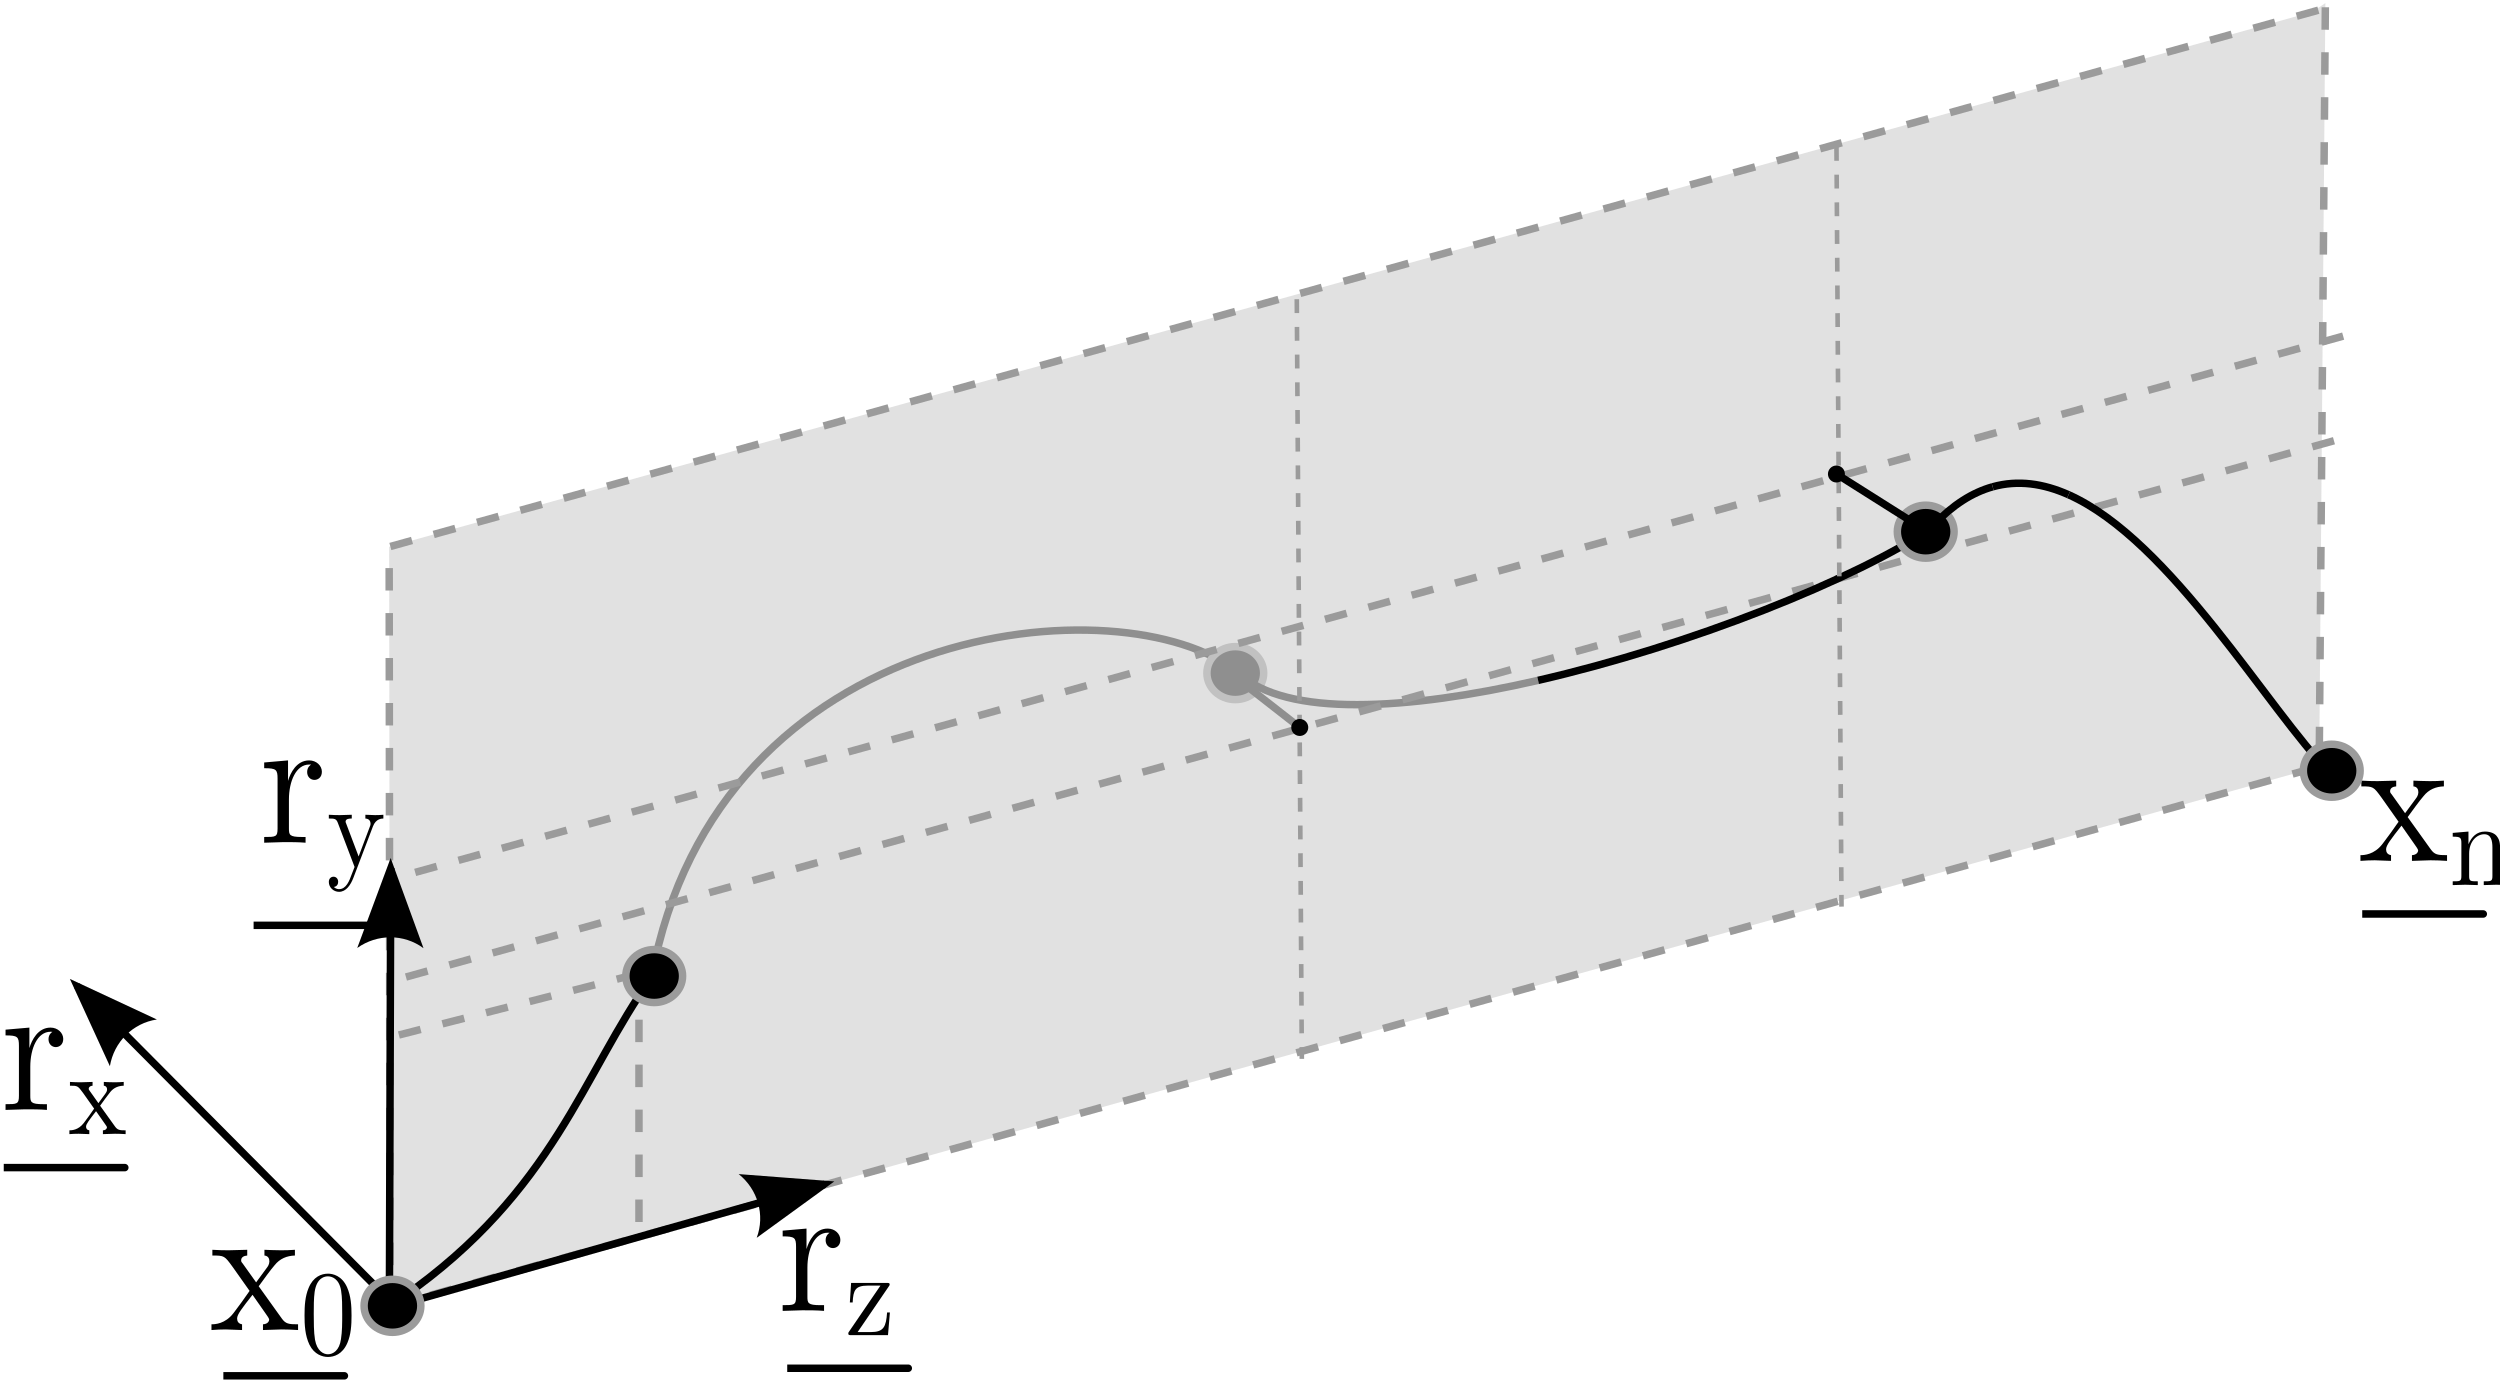
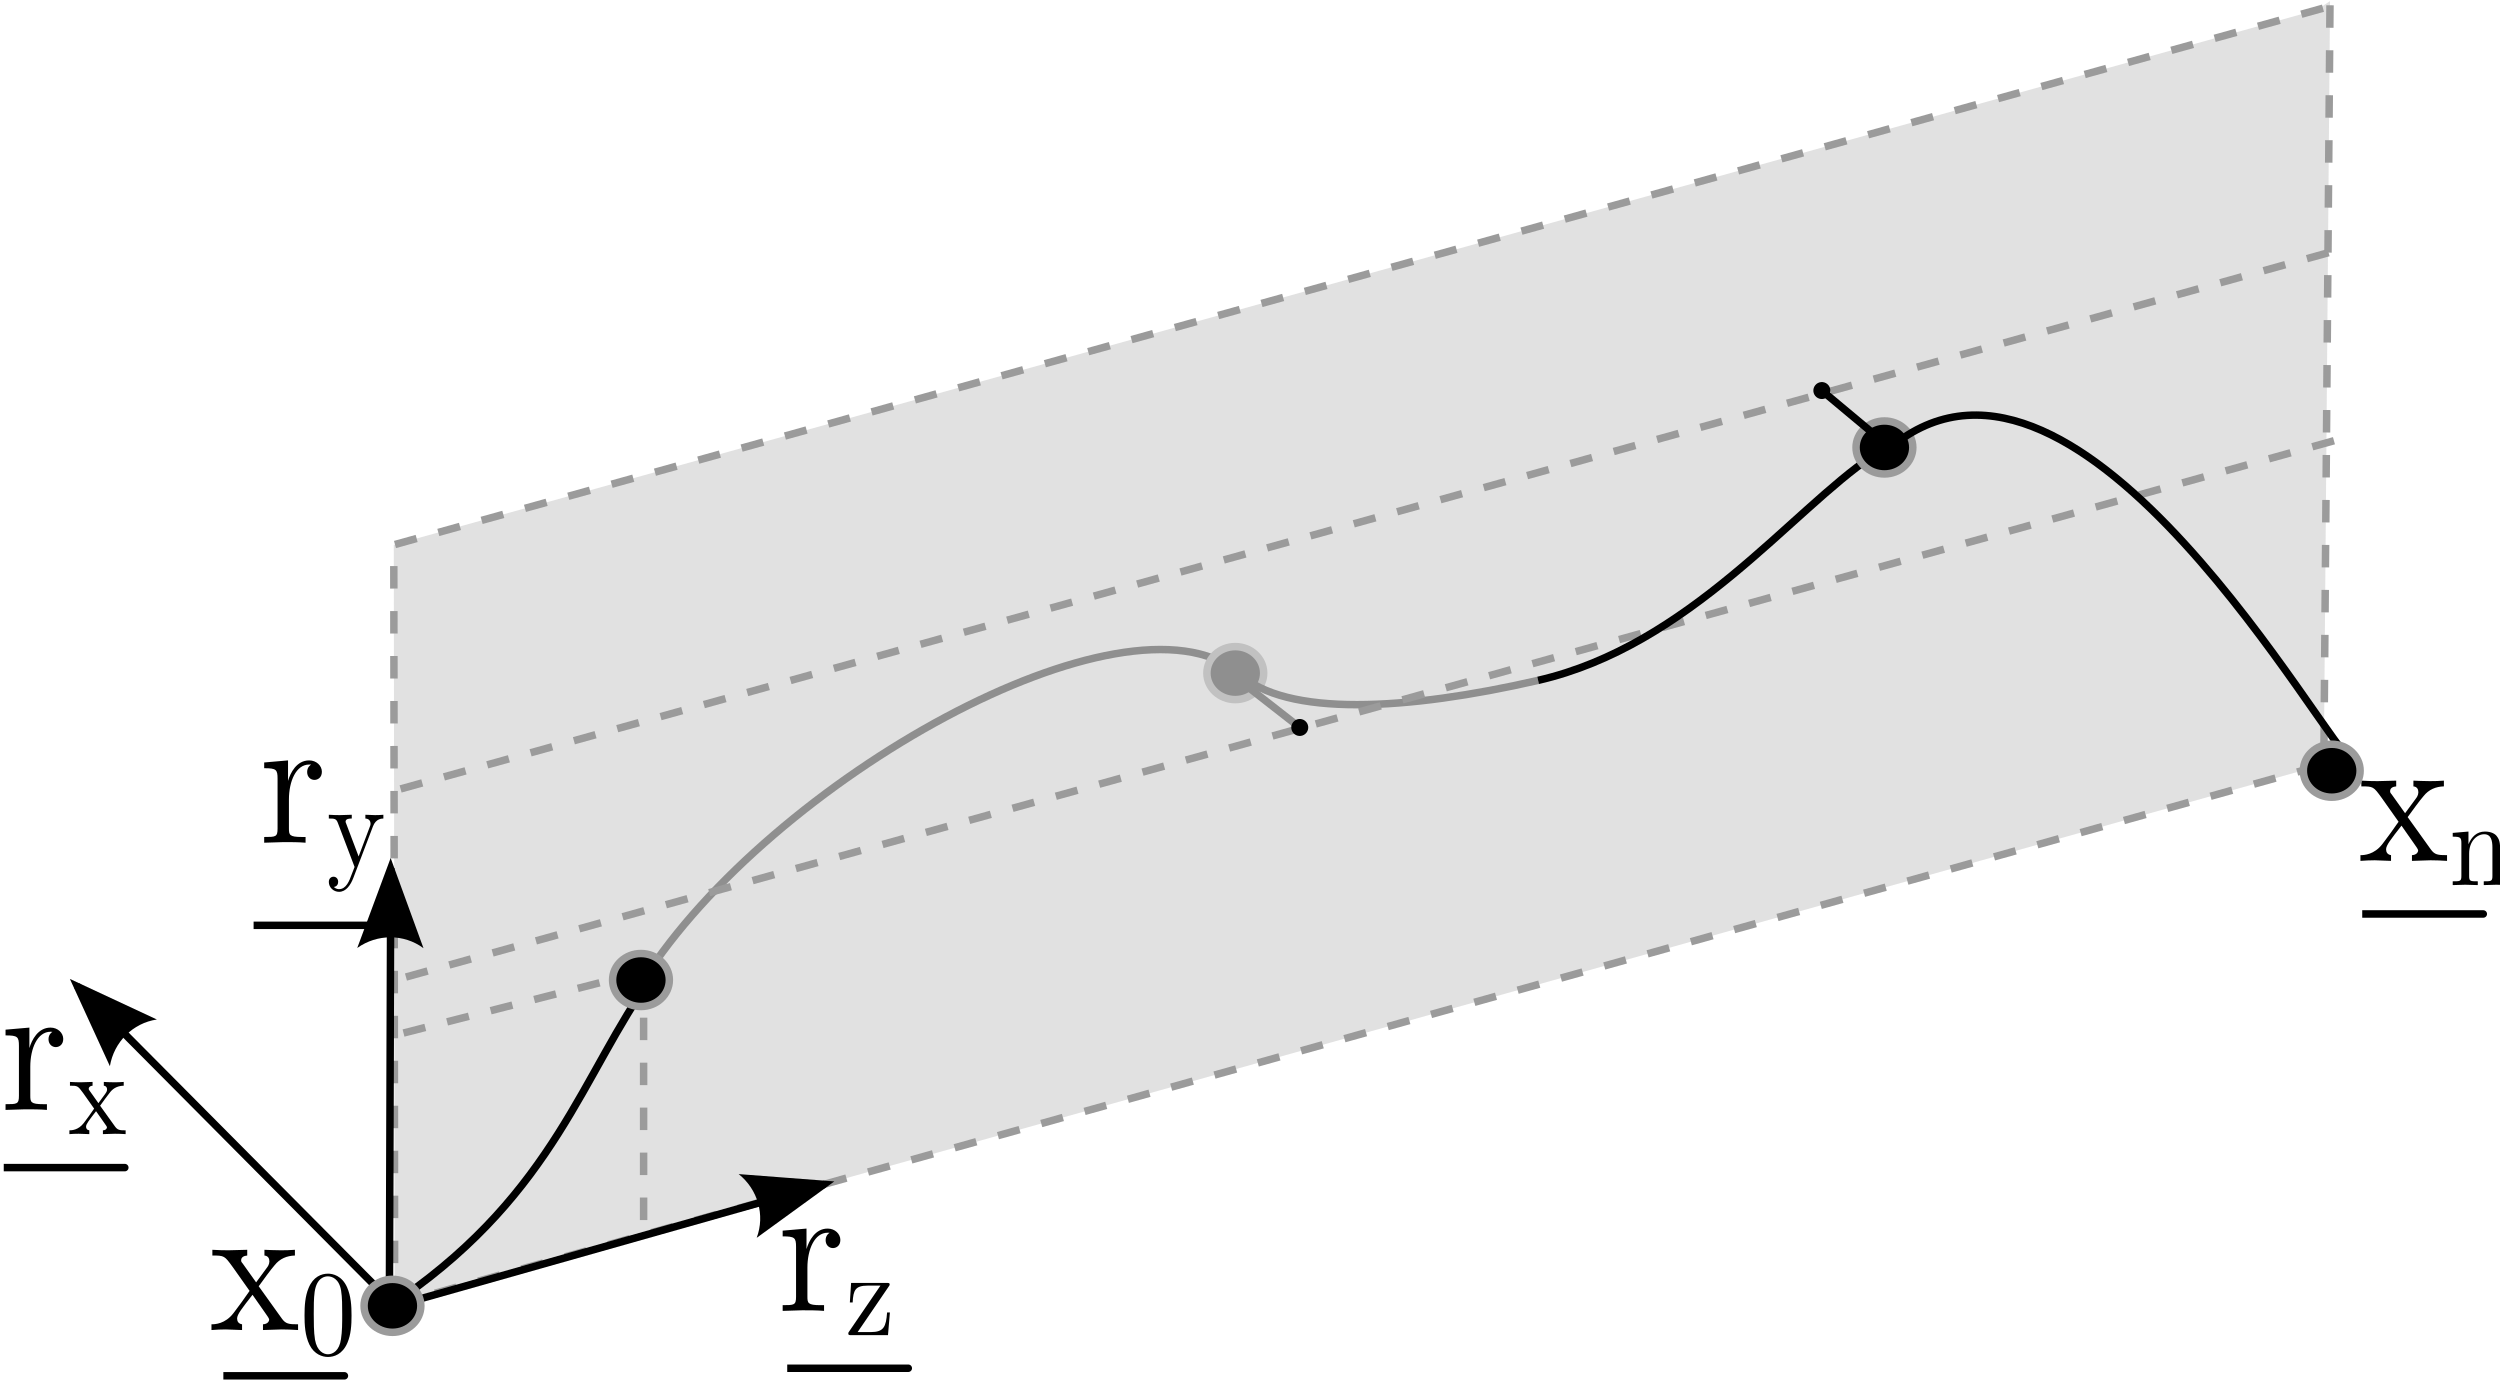
<svg xmlns="http://www.w3.org/2000/svg" xmlns:ns1="http://www.openswatchbook.org/uri/2009/osb" width="333.549" height="184.571" id="svg2" version="1.1">
  <defs id="defs4">
    <marker orient="auto" refY="0.0" refX="0.0" id="DotS" style="overflow:visible">
      <path id="path5503" d="M -2.5,-1.0 C -2.5,1.76 -4.74,4.0 -7.5,4.0 C -10.26,4.0 -12.5,1.76 -12.5,-1.0 C -12.5,-3.76 -10.26,-6.0 -7.5,-6.0 C -4.74,-6.0 -2.5,-3.76 -2.5,-1.0 z " style="fill-rule:evenodd;stroke:#000000;stroke-width:1.0pt;marker-start:none;marker-end:none" transform="scale(0.2) translate(7.4, 1)" />
    </marker>
    <linearGradient id="linearGradient3868" ns1:paint="solid">
      <stop style="stop-color:#ff0000;stop-opacity:1;" offset="0" id="stop3870" />
    </linearGradient>
    <marker orient="auto" refY="0.0" refX="0.0" id="Arrow2Lend" style="overflow:visible;">
      <path id="path4076" style="font-size:12.0;fill-rule:evenodd;stroke-width:0.625;stroke-linejoin:round;" d="M 8.719,4.034 L -2.207,0.016 L 8.719,-4.002 C 6.973,-1.63 6.983,1.616 8.719,4.034 z " transform="scale(1.1) rotate(180) translate(1,0)" />
    </marker>
    <marker style="overflow:visible" id="Arrow1Lend" refX="0" refY="0" orient="auto">
      <path transform="matrix(-0.8,0,0,-0.8,-10,0)" style="fill-rule:evenodd;stroke:#000000;stroke-width:1pt;marker-start:none" d="M 0,0 5,-5 -12.5,0 5,5 0,0 z" id="path3779" />
    </marker>
    <marker style="overflow:visible" id="Arrow1Lend-3" refX="0" refY="0" orient="auto">
      <path transform="matrix(-0.8,0,0,-0.8,-10,0)" style="fill-rule:evenodd;stroke:#000000;stroke-width:1pt;marker-start:none" d="M 0,0 5,-5 -12.5,0 5,5 0,0 z" id="path3779-7" />
    </marker>
    <marker style="overflow:visible" id="Arrow1Lend-6" refX="0" refY="0" orient="auto">
      <path transform="matrix(-0.8,0,0,-0.8,-10,0)" style="fill-rule:evenodd;stroke:#000000;stroke-width:1pt;marker-start:none" d="M 0,0 5,-5 -12.5,0 5,5 0,0 z" id="path3779-9" />
    </marker>
    <marker style="overflow:visible" id="Arrow1LendX" refX="0" refY="0" orient="auto">
      <path transform="matrix(-0.8,0,0,-0.8,-10,0)" style="fill:#0000ff;fill-rule:evenodd;stroke:#0000ff;stroke-width:1pt;marker-start:none" d="M 0,0 5,-5 -12.5,0 5,5 0,0 z" id="path4274" />
    </marker>
    <marker style="overflow:visible" id="Arrow1LendV" refX="0" refY="0" orient="auto">
      <path transform="matrix(-0.8,0,0,-0.8,-10,0)" style="fill:#0000ff;fill-rule:evenodd;stroke:#0000ff;stroke-width:1pt;marker-start:none" d="M 0,0 5,-5 -12.5,0 5,5 0,0 z" id="path4277" />
    </marker>
    <marker style="overflow:visible" id="Arrow1LendL" refX="0" refY="0" orient="auto">
      <path transform="matrix(-0.8,0,0,-0.8,-10,0)" style="fill:#0000ff;fill-rule:evenodd;stroke:#0000ff;stroke-width:1pt;marker-start:none" d="M 0,0 5,-5 -12.5,0 5,5 0,0 z" id="path4280" />
    </marker>
    <marker style="overflow:visible" id="Arrow1LendV-7" refX="0" refY="0" orient="auto">
      <path transform="matrix(-0.8,0,0,-0.8,-10,0)" style="fill:#0000ff;fill-rule:evenodd;stroke:#0000ff;stroke-width:1pt;marker-start:none" d="M 0,0 5,-5 -12.5,0 5,5 0,0 z" id="path4277-5" />
    </marker>
  </defs>
  <g id="layer1" transform="translate(-97.00117,-489.2813)">
    <text xml:space="preserve" style="font-size:23.864px;font-style:normal;font-weight:normal;line-height:125%;letter-spacing:0px;word-spacing:0px;fill:#000000;fill-opacity:1;stroke:none;font-family:Sans" x="130.11" y="640.271" id="text4328" transform="scale(0.9603068,1.041334)">
      <tspan id="tspan4330" x="130.11" y="640.271" style="font-style:normal;font-variant:normal;font-weight:normal;font-stretch:normal;font-family:Cambria Math;-inkscape-font-specification:Cambria Math">x<tspan style="font-size:15.512px;font-style:normal;font-variant:normal;font-weight:normal;font-stretch:normal;baseline-shift:sub;font-family:Cambria Math;-inkscape-font-specification:Cambria Math" id="tspan4332">0</tspan>
      </tspan>
    </text>
    <text xml:space="preserve" style="font-size:23.864px;font-style:normal;font-weight:normal;line-height:125%;letter-spacing:0px;word-spacing:0px;fill:#000000;fill-opacity:1;stroke:none;font-family:Sans" x="428.675" y="580.159" id="text4328-1" transform="scale(0.9603068,1.041334)">
      <tspan id="tspan4330-4" x="428.675" y="580.159" style="font-style:normal;font-variant:normal;font-weight:normal;font-stretch:normal;font-family:Cambria Math;-inkscape-font-specification:Cambria Math">x<tspan style="font-size:15.512px;font-style:normal;font-variant:normal;font-weight:normal;font-stretch:normal;baseline-shift:sub;font-family:Cambria Math;-inkscape-font-specification:Cambria Math" id="tspan4332-9">n</tspan>
      </tspan>
    </text>
    <text xml:space="preserve" style="font-size:23.864px;font-style:normal;font-weight:normal;line-height:125%;letter-spacing:0px;word-spacing:0px;fill:#000000;fill-opacity:1;stroke:none;font-family:Sans" x="209.077" y="637.817" id="text4328-17" transform="scale(0.9603068,1.041334)">
      <tspan id="tspan4330-3" x="209.077" y="637.817" style="font-style:normal;font-variant:normal;font-weight:normal;font-stretch:normal;font-family:Cambria Math;-inkscape-font-specification:Cambria Math">r<tspan style="font-size:15.512px;font-style:normal;font-variant:normal;font-weight:normal;font-stretch:normal;baseline-shift:sub;font-family:Cambria Math;-inkscape-font-specification:Cambria Math" id="tspan4332-5">z</tspan>
      </tspan>
    </text>
    <text xml:space="preserve" style="font-size:23.864px;font-style:normal;font-weight:normal;line-height:125%;letter-spacing:0px;word-spacing:0px;fill:#000000;fill-opacity:1;stroke:none;font-family:Sans" x="137.042" y="577.833" id="text4328-17-4" transform="scale(0.9603068,1.041334)">
      <tspan id="tspan4330-3-9" x="137.042" y="577.833" style="font-style:normal;font-variant:normal;font-weight:normal;font-stretch:normal;font-family:Cambria Math;-inkscape-font-specification:Cambria Math">r<tspan style="font-size:15.512px;font-style:normal;font-variant:normal;font-weight:normal;font-stretch:normal;baseline-shift:sub;font-family:Cambria Math;-inkscape-font-specification:Cambria Math" id="tspan4332-5-6">y</tspan>
      </tspan>
    </text>
    <text xml:space="preserve" style="font-size:23.864px;font-style:normal;font-weight:normal;line-height:125%;letter-spacing:0px;word-spacing:0px;fill:#000000;fill-opacity:1;stroke:none;font-family:Sans" x="101.11" y="612.066" id="text4328-17-4-1" transform="scale(0.9603068,1.041334)">
      <tspan id="tspan4330-3-9-6" x="101.11" y="612.066" style="font-style:normal;font-variant:normal;font-weight:normal;font-stretch:normal;font-family:Cambria Math;-inkscape-font-specification:Cambria Math">r<tspan style="font-size:15.512px;font-style:normal;font-variant:normal;font-weight:normal;font-stretch:normal;baseline-shift:sub;font-family:Cambria Math;-inkscape-font-specification:Cambria Math" id="tspan4332-5-6-3">x</tspan>
      </tspan>
    </text>
-     <path style="fill:none;stroke:#000000;stroke-width:1px;stroke-linecap:butt;stroke-linejoin:miter;stroke-opacity:1" d="m 183.929,619.693 c 8.762,-48.007 63.075,-52.828 78.19,-40.739" id="path5310" />
-     <path style="fill:#000000;fill-opacity:1;fill-rule:nonzero;stroke:#9b9b9b;stroke-opacity:1" id="path4308-4-1" d="m 155.563,662.443 a 3.788,3.536 0 1 1 -7.576,0 3.788,3.536 0 1 1 7.576,0 z" transform="translate(110.0383,-83.35668)" />
+     <path style="fill:none;stroke:#000000;stroke-width:1px;stroke-linecap:butt;stroke-linejoin:miter;stroke-opacity:1" d="m 182.804,620.068 c 17.012,-26.757 64.2,-53.203 79.315,-41.114" id="path5310" />
+     <path style="fill:#000000;fill-opacity:1;fill-rule:nonzero;stroke:#9b9b9b;stroke-opacity:1" id="path4308-4-1" d="m 155.563,662.443 c 0,1.953 -1.696,3.536 -3.788,3.536 -2.092,0 -3.788,-1.583 -3.788,-3.536 0,-1.953 1.696,-3.536 3.788,-3.536 2.092,0 3.788,1.583 3.788,3.536 z" transform="translate(110.0383,-83.35668)" />
    <path style="fill:none;stroke:#000000;stroke-width:1px;stroke-linecap:butt;stroke-linejoin:miter;stroke-opacity:1" d="m 262.297,579.133 c 6.282,5.86 22.419,4.938 39.915,0.924" id="path3056" />
    <path style="fill:none;stroke:#000000;stroke-width:1;stroke-linecap:butt;stroke-linejoin:miter;stroke-miterlimit:4;stroke-opacity:1;stroke-dasharray:none;stroke-dashoffset:0;marker-start:none;marker-end:none" d="m 261.005,578.99 8.635,6.745" id="path3060" />
-     <path id="path4306" style="fill:#d4d4d4;fill-opacity:0.676;fill-rule:nonzero;stroke:#9b9b9b;stroke-width:1;stroke-linecap:butt;stroke-linejoin:miter;stroke-miterlimit:4;stroke-opacity:1;stroke-dasharray:3, 3;stroke-dashoffset:0" d="m 148.639,663.706 257.786,-72.151 0.828,-101.864 m -225,129.632 0,34.763 m -0.066,-34.903 -33.13,8.487 M 406.315,490.641 148.922,562.238 149.038,663.647" />
+     <path id="path4306" style="fill:#d4d4d4;fill-opacity:0.676;fill-rule:nonzero;stroke:#9b9b9b;stroke-width:1;stroke-linecap:butt;stroke-linejoin:miter;stroke-miterlimit:4;stroke-opacity:1;stroke-dasharray:3, 3;stroke-dashoffset:0" d="m 149.258,663.441 257.786,-72.151 0.828,-101.864 m -225,129.632 0,34.763 m -0.066,-34.903 -33.13,8.487 m 257.257,-137.029 -257.393,71.597 0.117,101.409" />
    <path style="fill:#d4d4d4;fill-opacity:0.676;fill-rule:nonzero;stroke:#9b9b9b;stroke-width:1;stroke-linecap:butt;stroke-linejoin:miter;stroke-miterlimit:4;stroke-opacity:1;stroke-dasharray:3, 3;stroke-dashoffset:0" d="M 408.397,548.083 151.004,619.68" id="path4306-7" />
-     <path style="fill:none;stroke:#000000;stroke-width:1px;stroke-linecap:butt;stroke-linejoin:miter;stroke-opacity:1" d="m 302.212,580.057 c 20.214,-4.638 42.241,-13.405 52.975,-20.612" id="path3050" />
+     <path style="fill:none;stroke:#000000;stroke-width:1px;stroke-linecap:butt;stroke-linejoin:miter;stroke-opacity:1" d="m 302.212,580.057 c 20.214,-4.638 33.866,-22.718 44.6,-29.925" id="path3050" />
    <path style="fill:none;stroke:#000000;stroke-width:1px;stroke-linecap:butt;stroke-linejoin:miter;stroke-opacity:1" d="m 150.714,662.362 c 20.278,-14.197 24.016,-29.812 33.214,-42.669" id="path5312" />
-     <path style="fill:#000000;fill-opacity:1;fill-rule:nonzero;stroke:#9b9b9b;stroke-opacity:1" id="path4308-4" d="m 155.563,662.443 c 0,1.953 -1.696,3.536 -3.788,3.536 -2.092,0 -3.788,-1.583 -3.788,-3.536 0,-1.953 1.696,-3.536 3.788,-3.536 2.092,0 3.788,1.583 3.788,3.536 z" transform="translate(32.51029,-42.93826)" />
-     <path style="fill:#000000;fill-opacity:1;fill-rule:nonzero;stroke:#9b9b9b;stroke-opacity:1" id="path4308-4-1-2" d="m 155.563,662.443 c 0,1.953 -1.696,3.536 -3.788,3.536 -2.092,0 -3.788,-1.583 -3.788,-3.536 0,-1.953 1.696,-3.536 3.788,-3.536 2.092,0 3.788,1.583 3.788,3.536 z" transform="translate(202.1532,-102.224)" />
-     <path style="fill:none;stroke:#000000;stroke-width:1px;stroke-linecap:butt;stroke-linejoin:miter;stroke-opacity:1" d="m 354.927,559.383 c 2.615,-2.765 5.269,-4.409 7.934,-5.152" id="path5326" />
-     <path style="fill:none;stroke:#000000;stroke-width:1px;stroke-linecap:butt;stroke-linejoin:miter;stroke-opacity:1" d="m 372.99,555.289 c 13.674,6.103 26.64,28.714 34.868,37.073" id="path4440" />
-     <path style="fill:none;stroke:#000000;stroke-width:1px;stroke-linecap:butt;stroke-linejoin:miter;stroke-opacity:1" d="m 362.862,554.231 c 3.379,-0.943 6.775,-0.439 10.128,1.058" id="path5324" />
+     <path style="fill:#000000;fill-opacity:1;fill-rule:nonzero;stroke:#9b9b9b;stroke-opacity:1" id="path4308-4" d="m 155.563,662.443 a 3.788,3.536 0 1 1 -7.576,0 3.788,3.536 0 1 1 7.576,0 z" transform="translate(30.74253,-42.40793)" />
+     <path style="fill:#000000;fill-opacity:1;fill-rule:nonzero;stroke:#9b9b9b;stroke-opacity:1" id="path4308-4-1-2" d="m 155.563,662.443 a 3.788,3.536 0 1 1 -7.576,0 3.788,3.536 0 1 1 7.576,0 z" transform="translate(196.645,-113.4614)" />
+     <path id="path5324" style="fill:none;stroke:#000000;stroke-width:1px;stroke-linecap:butt;stroke-linejoin:miter;stroke-opacity:1" d="m 349.771,548.552 c 25.032,-19.526 57.775,40.811 61.128,42.308" />
    <path id="path2985-3" d="m 148.945,665.833 0.19,-60.749" style="fill:#000000;fill-opacity:1;stroke:#000000;stroke-width:1;stroke-linecap:butt;stroke-linejoin:miter;stroke-miterlimit:4;stroke-opacity:1;stroke-dasharray:none;marker-end:url(#Arrow2Lend)" />
    <path id="path2985" d="m 150.256,663.365 56.791,-16.081" style="fill:#000000;fill-opacity:1;stroke:#000000;stroke-width:1;stroke-linecap:butt;stroke-linejoin:miter;stroke-miterlimit:4;stroke-opacity:1;stroke-dasharray:none;marker-end:url(#Arrow2Lend)" />
    <path id="path2985-3-5" d="M 150.096,663.911 107.274,620.821" style="fill:#000000;fill-opacity:1;stroke:#000000;stroke-width:1;stroke-linecap:butt;stroke-linejoin:miter;stroke-miterlimit:4;stroke-opacity:1;stroke-dasharray:none;marker-end:url(#Arrow2Lend)" />
-     <path style="fill:#000000;fill-opacity:1;fill-rule:nonzero;stroke:#9b9b9b;stroke-opacity:1" id="path4308" d="m 155.563,662.443 a 3.788,3.536 0 1 1 -7.576,0 3.788,3.536 0 1 1 7.576,0 z" transform="translate(-2.411739,1.06066)" />
+     <path style="fill:#000000;fill-opacity:1;fill-rule:nonzero;stroke:#9b9b9b;stroke-opacity:1" id="path4308" d="m 155.563,662.443 c 0,1.953 -1.696,3.536 -3.788,3.536 -2.092,0 -3.788,-1.583 -3.788,-3.536 0,-1.953 1.696,-3.536 3.788,-3.536 2.092,0 3.788,1.583 3.788,3.536 z" transform="translate(-2.411739,1.06066)" />
    <path style="fill:none;stroke:#000000;stroke-width:1px;stroke-linecap:butt;stroke-linejoin:miter;stroke-opacity:1" d="m 65.155,123.457 c 16.668,0 16.162,0 16.162,0" id="path4061" transform="translate(65.68135,489.2813)" />
    <path style="fill:none;stroke:#000000;stroke-width:1px;stroke-linecap:butt;stroke-linejoin:miter;stroke-opacity:1" d="m 97.501,645.063 c 16.668,0 16.162,0 16.162,0" id="path4061-2" />
    <path style="fill:none;stroke:#000000;stroke-width:1px;stroke-linecap:butt;stroke-linejoin:miter;stroke-opacity:1" d="m 202.032,671.832 c 16.668,0 16.162,0 16.162,0" id="path4061-2-4" />
    <path style="fill:none;stroke:#000000;stroke-width:1px;stroke-linecap:butt;stroke-linejoin:miter;stroke-opacity:1" d="m 126.801,672.842 c 16.668,0 16.162,0 16.162,0" id="path4061-2-4-1" />
    <path style="fill:none;stroke:#000000;stroke-width:1px;stroke-linecap:butt;stroke-linejoin:miter;stroke-opacity:1" d="m 412.169,611.223 c 16.668,0 16.162,0 16.162,0" id="path4061-2-4-1-7" />
    <path style="fill:#000000;fill-opacity:1;fill-rule:nonzero;stroke:#9b9b9b;stroke-opacity:1" id="path4308-9" d="m 155.563,662.443 c 0,1.953 -1.696,3.536 -3.788,3.536 -2.092,0 -3.788,-1.583 -3.788,-3.536 0,-1.953 1.696,-3.536 3.788,-3.536 2.092,0 3.788,1.583 3.788,3.536 z" transform="translate(256.3262,-70.33187)" />
-     <path id="path4306-7-4" style="fill:#d4d4d4;fill-opacity:0.676;fill-rule:nonzero;stroke:#9b9b9b;stroke-width:0.616;stroke-linecap:butt;stroke-linejoin:miter;stroke-miterlimit:4;stroke-opacity:1;stroke-dasharray:1.848, 1.848;stroke-dashoffset:0" d="m 270.019,529.202 0.671,101.355" />
-     <path id="path4306-7-0" style="fill:#d4d4d4;fill-opacity:0.676;fill-rule:nonzero;stroke:#9b9b9b;stroke-width:1;stroke-linecap:butt;stroke-linejoin:miter;stroke-miterlimit:4;stroke-opacity:1;stroke-dasharray:3, 3;stroke-dashoffset:0" d="M 409.626,534.125 152.233,605.722" />
-     <path id="path4306-7-4-9" style="fill:#d4d4d4;fill-opacity:0.676;fill-rule:nonzero;stroke:#9b9b9b;stroke-width:0.616;stroke-linecap:butt;stroke-linejoin:miter;stroke-miterlimit:4;stroke-opacity:1;stroke-dasharray:1.848, 1.848;stroke-dashoffset:0" d="m 342.023,508.889 0.671,101.355" />
-     <path style="fill:none;stroke:#000000;stroke-width:1px;stroke-linecap:butt;stroke-linejoin:miter;stroke-opacity:1;marker-end:url(#DotS)" d="m 256.875,70.732 -11.875,-7.5" id="path5428" transform="translate(97.00117,489.2813)" />
+     <path id="path4306-7-0" style="fill:#d4d4d4;fill-opacity:0.676;fill-rule:nonzero;stroke:#9b9b9b;stroke-width:1;stroke-linecap:butt;stroke-linejoin:miter;stroke-miterlimit:4;stroke-opacity:1;stroke-dasharray:3, 3;stroke-dashoffset:0" d="M 407.682,522.988 150.289,594.586" />
+     <path style="fill:none;stroke:#000000;stroke-width:1px;stroke-linecap:butt;stroke-linejoin:miter;stroke-opacity:1;marker-end:url(#DotS)" d="m 348.655,548.558 -8.599,-7.182" id="path5428" />
    <path style="fill:none;stroke:#000000;stroke-width:1;stroke-linecap:butt;stroke-linejoin:miter;stroke-miterlimit:4;stroke-opacity:1;stroke-dasharray:none;stroke-dashoffset:0;marker-start:none;marker-end:url(#DotS)" d="m 269.64,585.735 0.79,0.617" id="path5390" />
  </g>
</svg>
